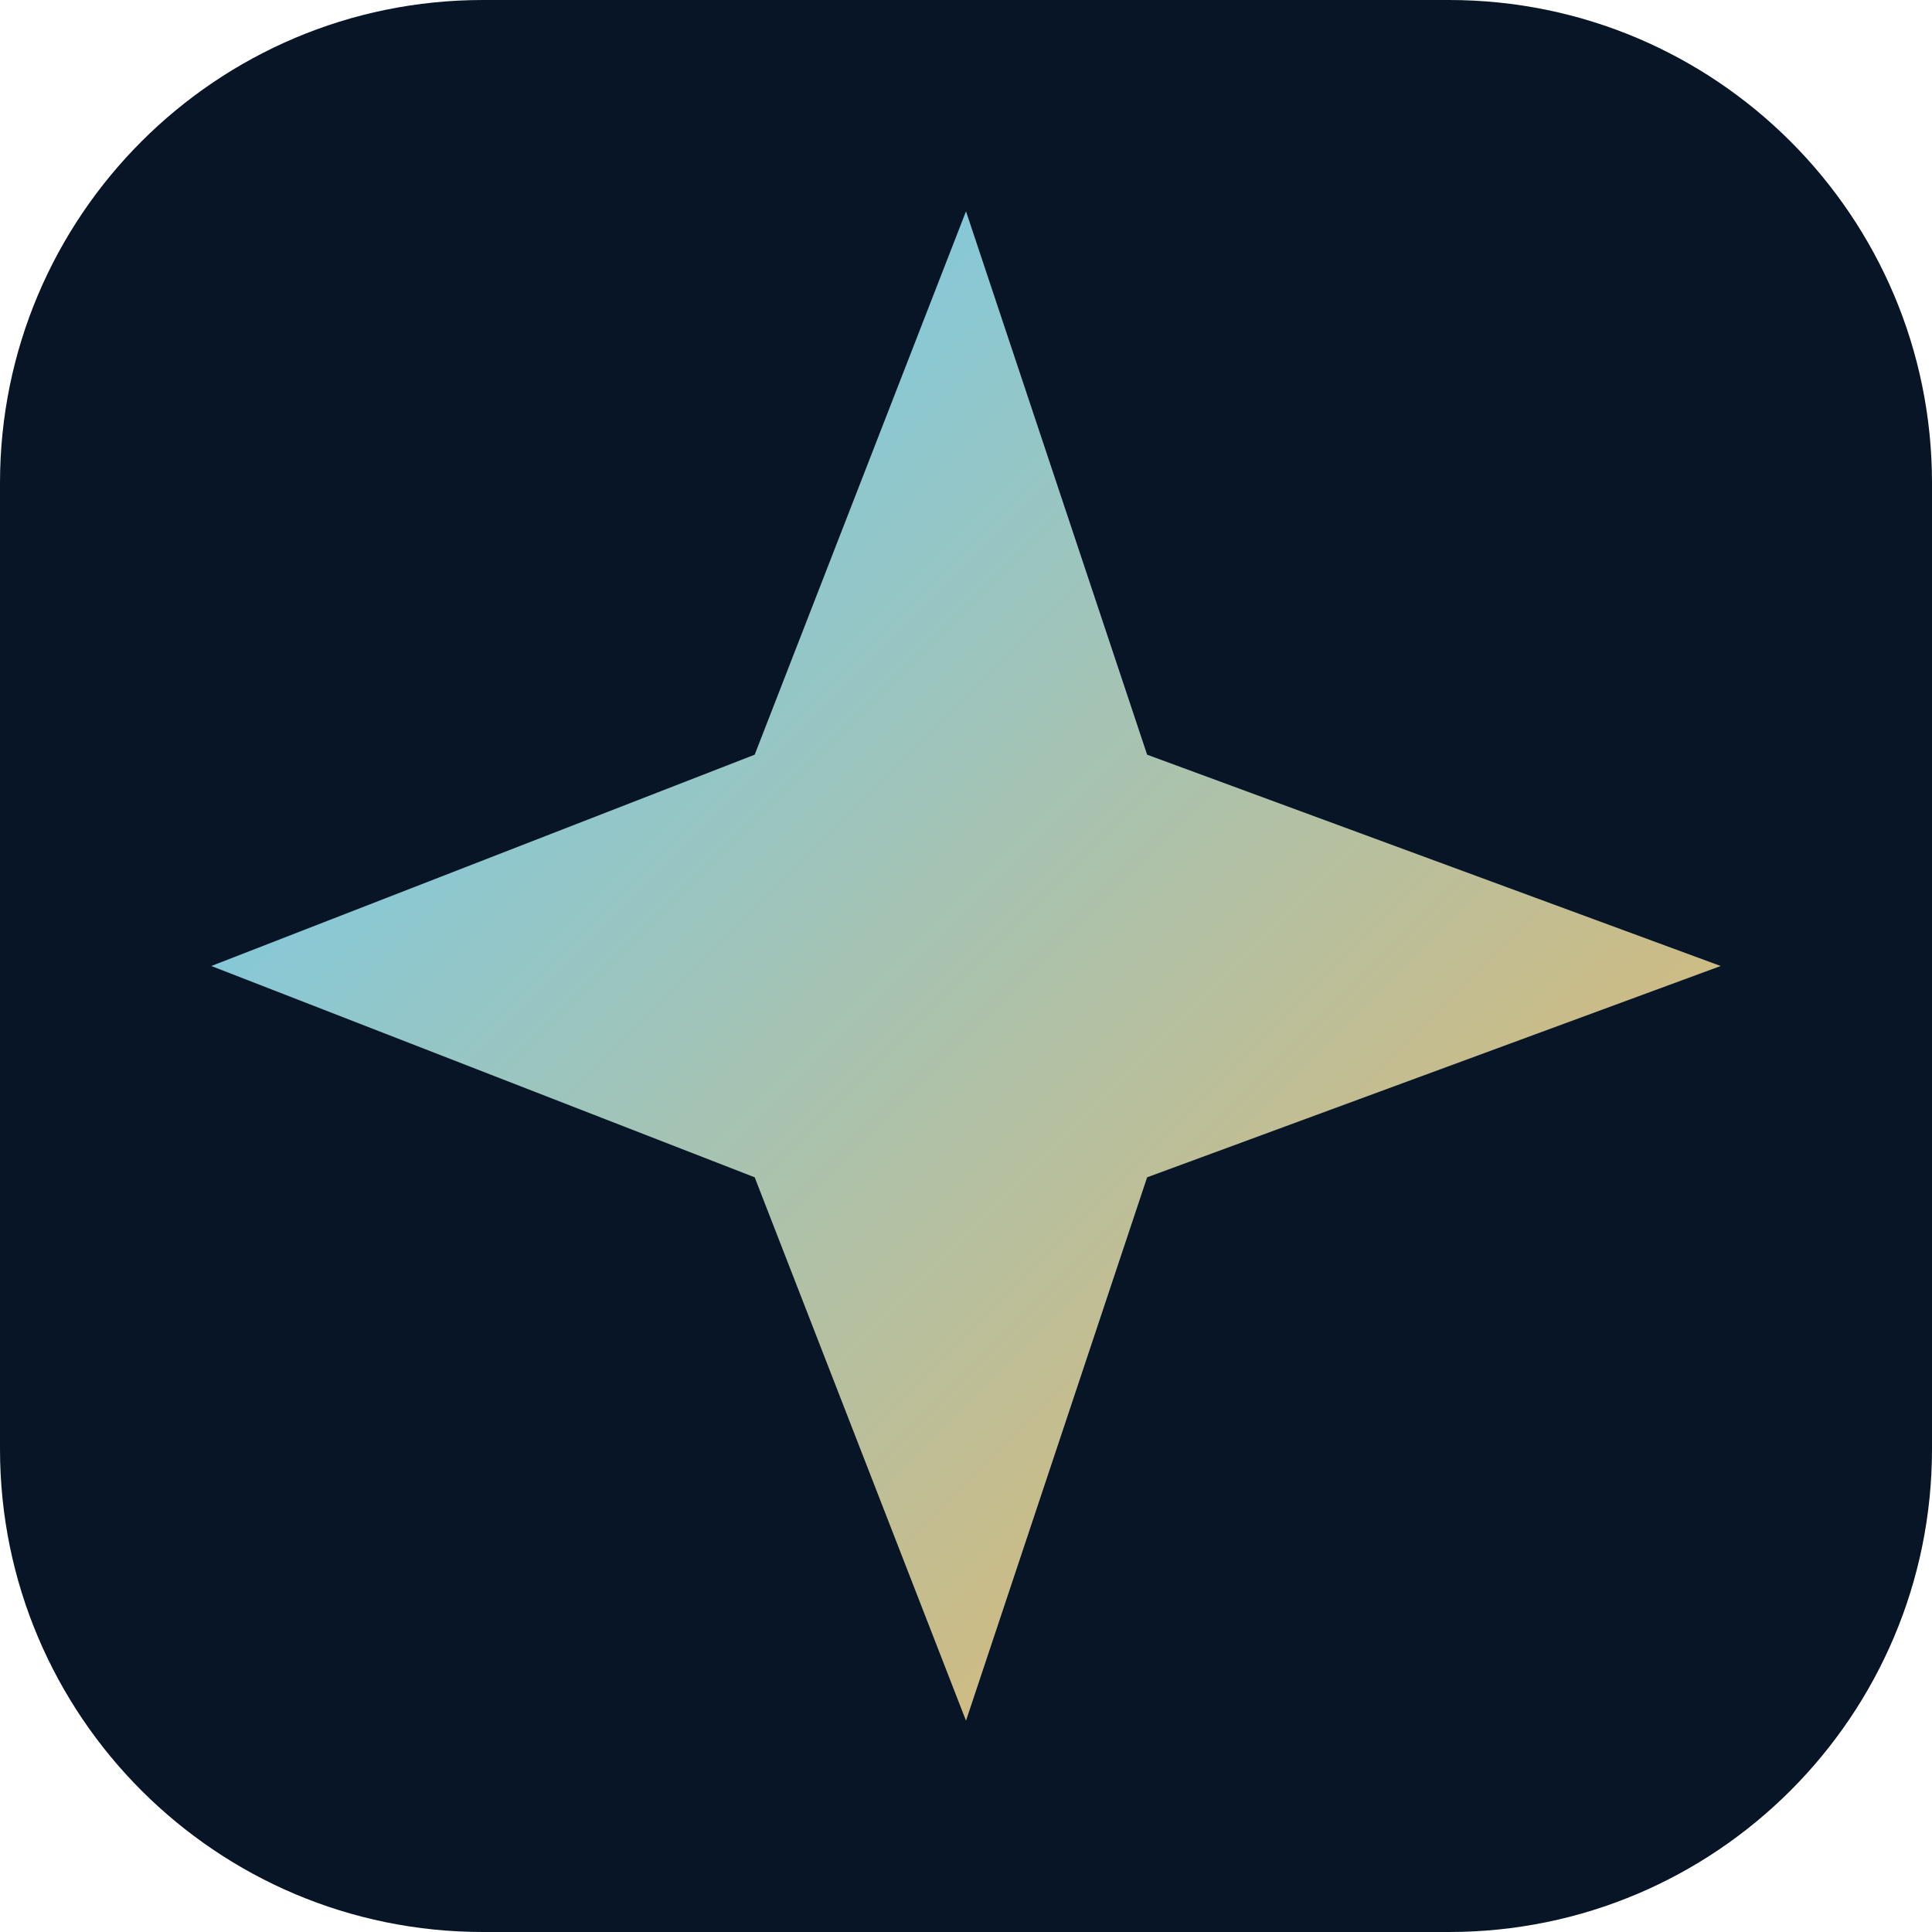
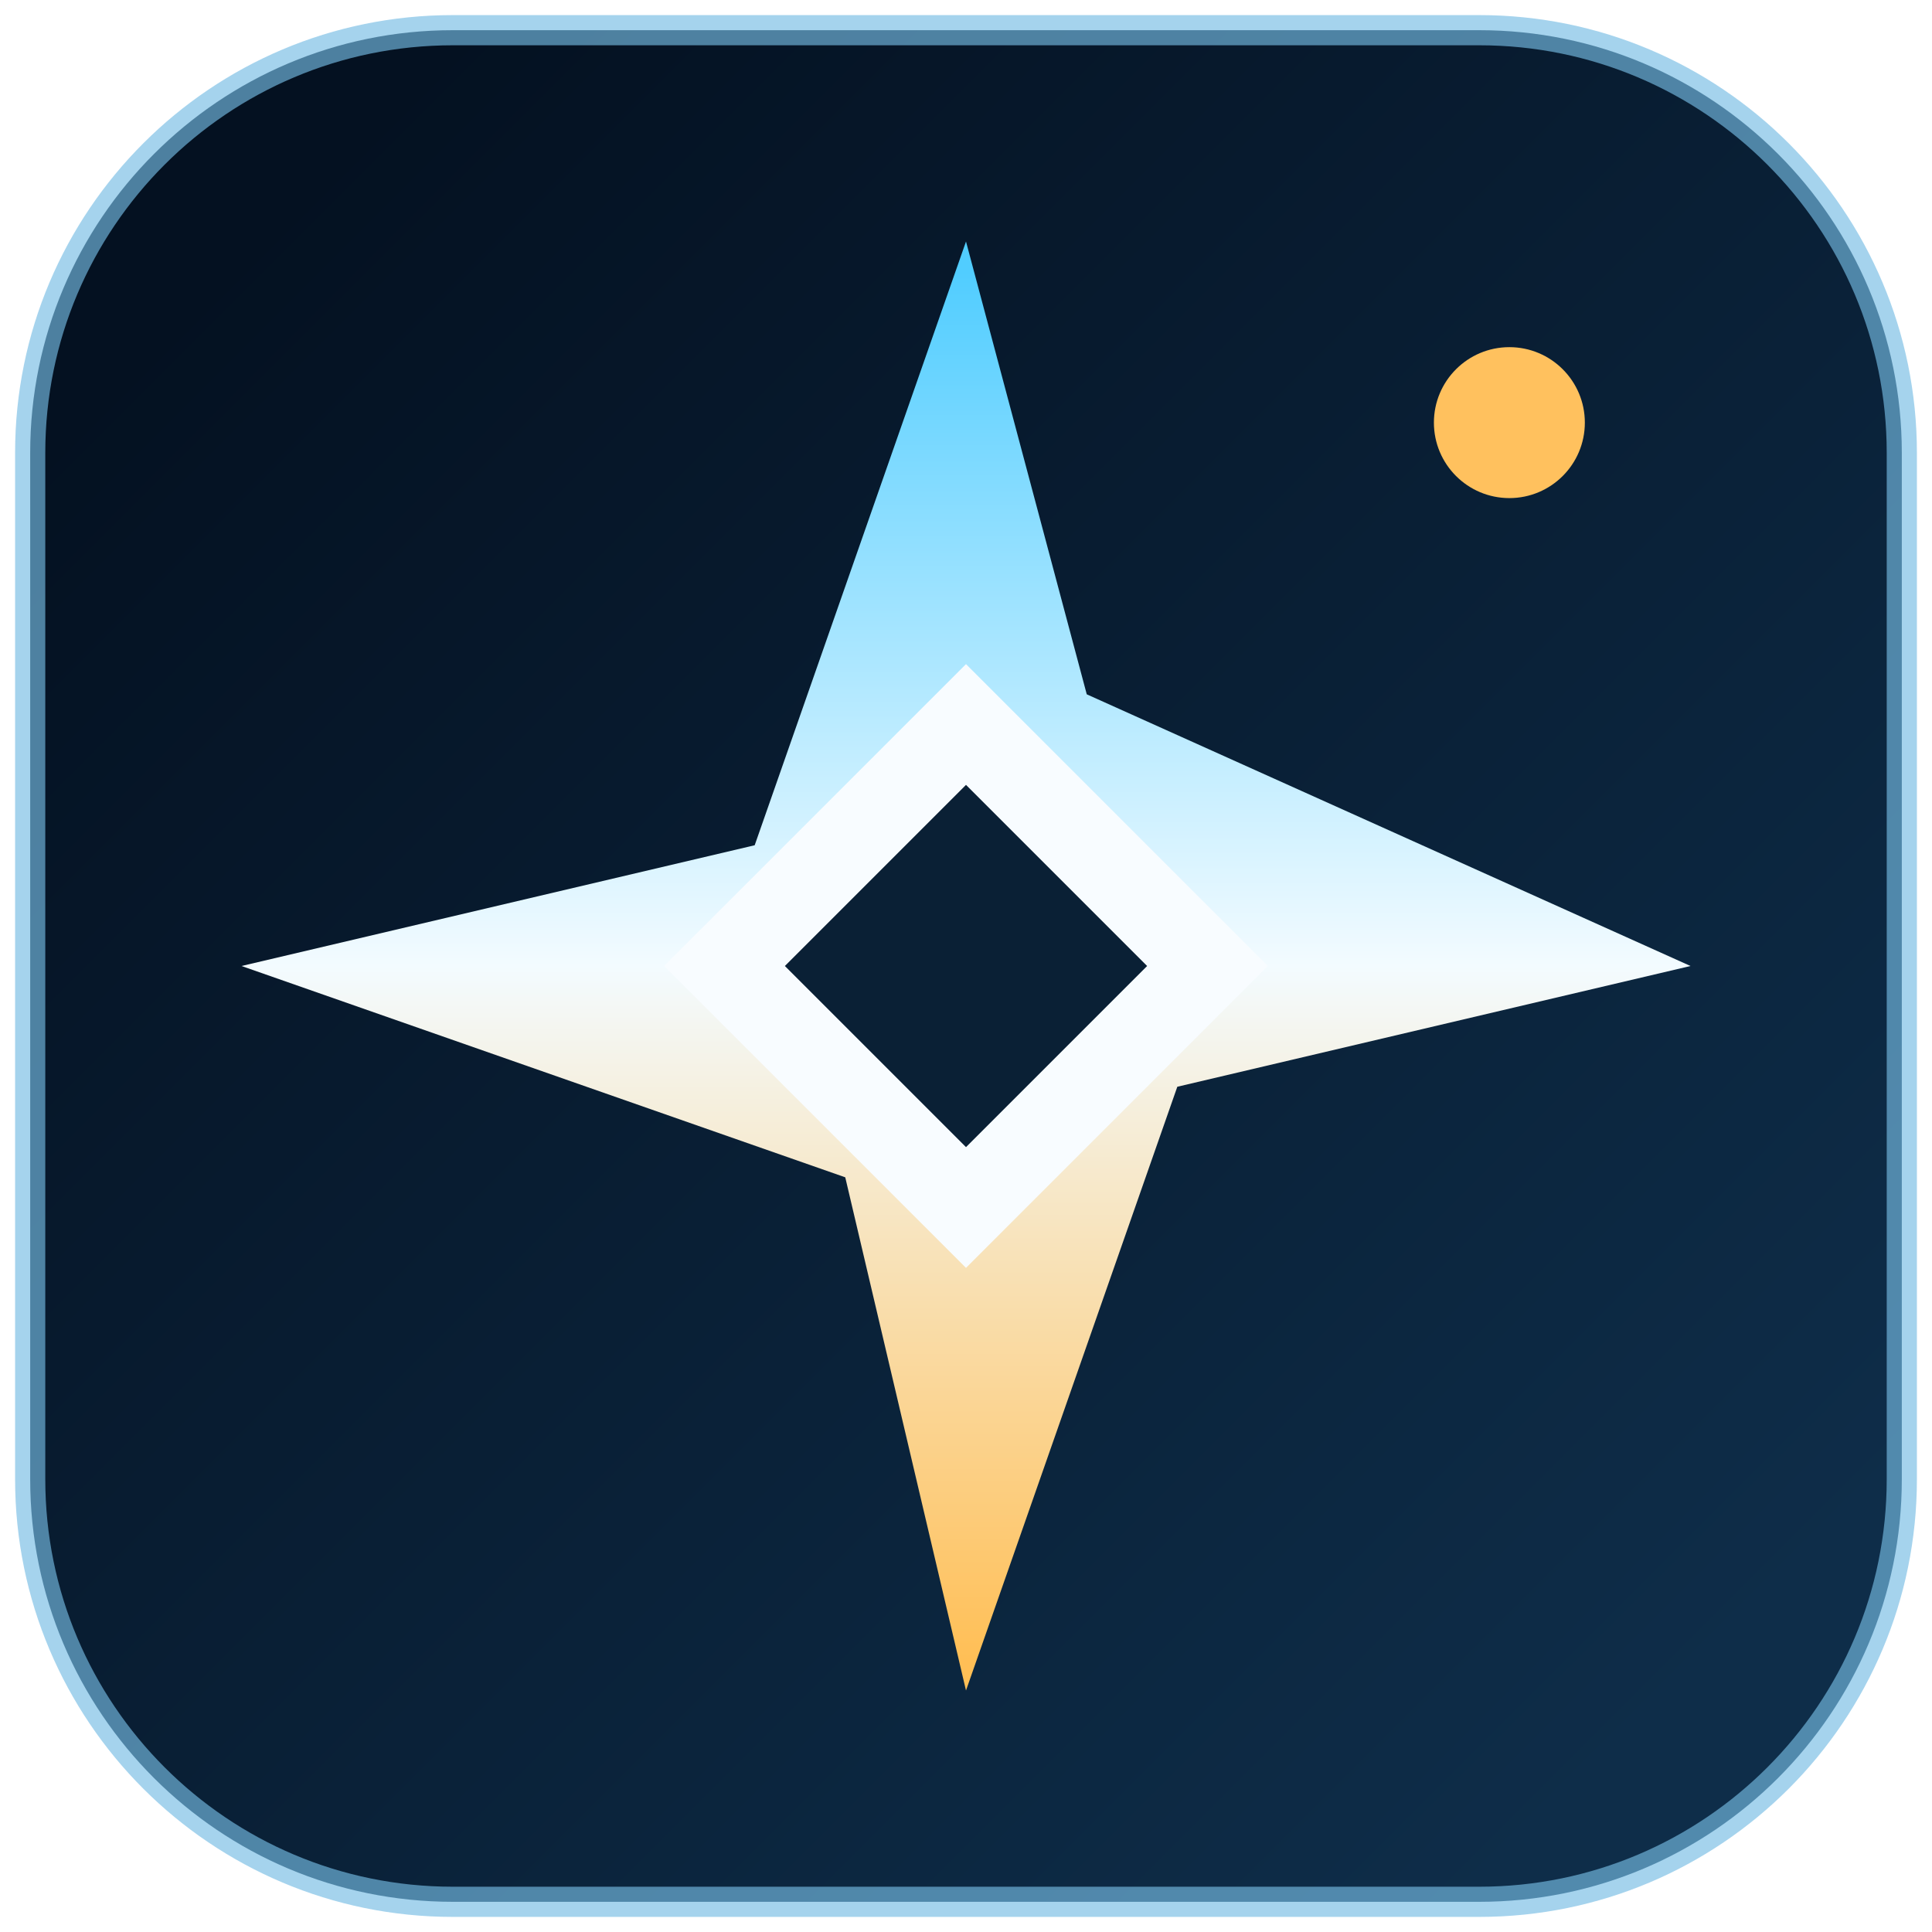
<svg xmlns="http://www.w3.org/2000/svg" viewBox="0 0 64 64">
  <defs>
-     <linearGradient id="g" x1="0" y1="0" x2="1" y2="1">
-       <stop stop-color="#64cfff" />
-       <stop offset="1" stop-color="#f0b55c" />
+     <linearGradient id="bg" x1="8" y1="8" x2="56" y2="56" gradientUnits="userSpaceOnUse">
+       <stop stop-color="#041121" />
+       <stop offset="1" stop-color="#0e2d49" />
+     </linearGradient>
+     <linearGradient id="star" x1="32" y1="9" x2="32" y2="55" gradientUnits="userSpaceOnUse">
+       <stop stop-color="#51cdff" />
+       <stop offset="0.5" stop-color="#f3fbff" />
+       <stop offset="1" stop-color="#ffbf56" />
    </linearGradient>
  </defs>
-   <rect width="64" height="64" rx="16" fill="#071526" />
-   <path d="M32 7 38 25 57 32 38 39 32 57 25 39 7 32 25 25Z" fill="url(#g)" />
+   <rect x="1" y="1" width="62" height="62" rx="14" fill="url(#bg)" stroke="#75bce4" stroke-opacity=".65" />
+   <path d="M32 8 36 23 56 32 39 36 32 56 28 39 8 32 25 28Z" fill="url(#star)" />
+   <path d="m32 22 10 10-10 10-10-10Z" fill="#f8fcff" />
+   <path d="m32 26 6 6-6 6-6-6Z" fill="#0a2035" />
+   <circle cx="50" cy="14" r="2.5" fill="#ffc15e" />
</svg>
